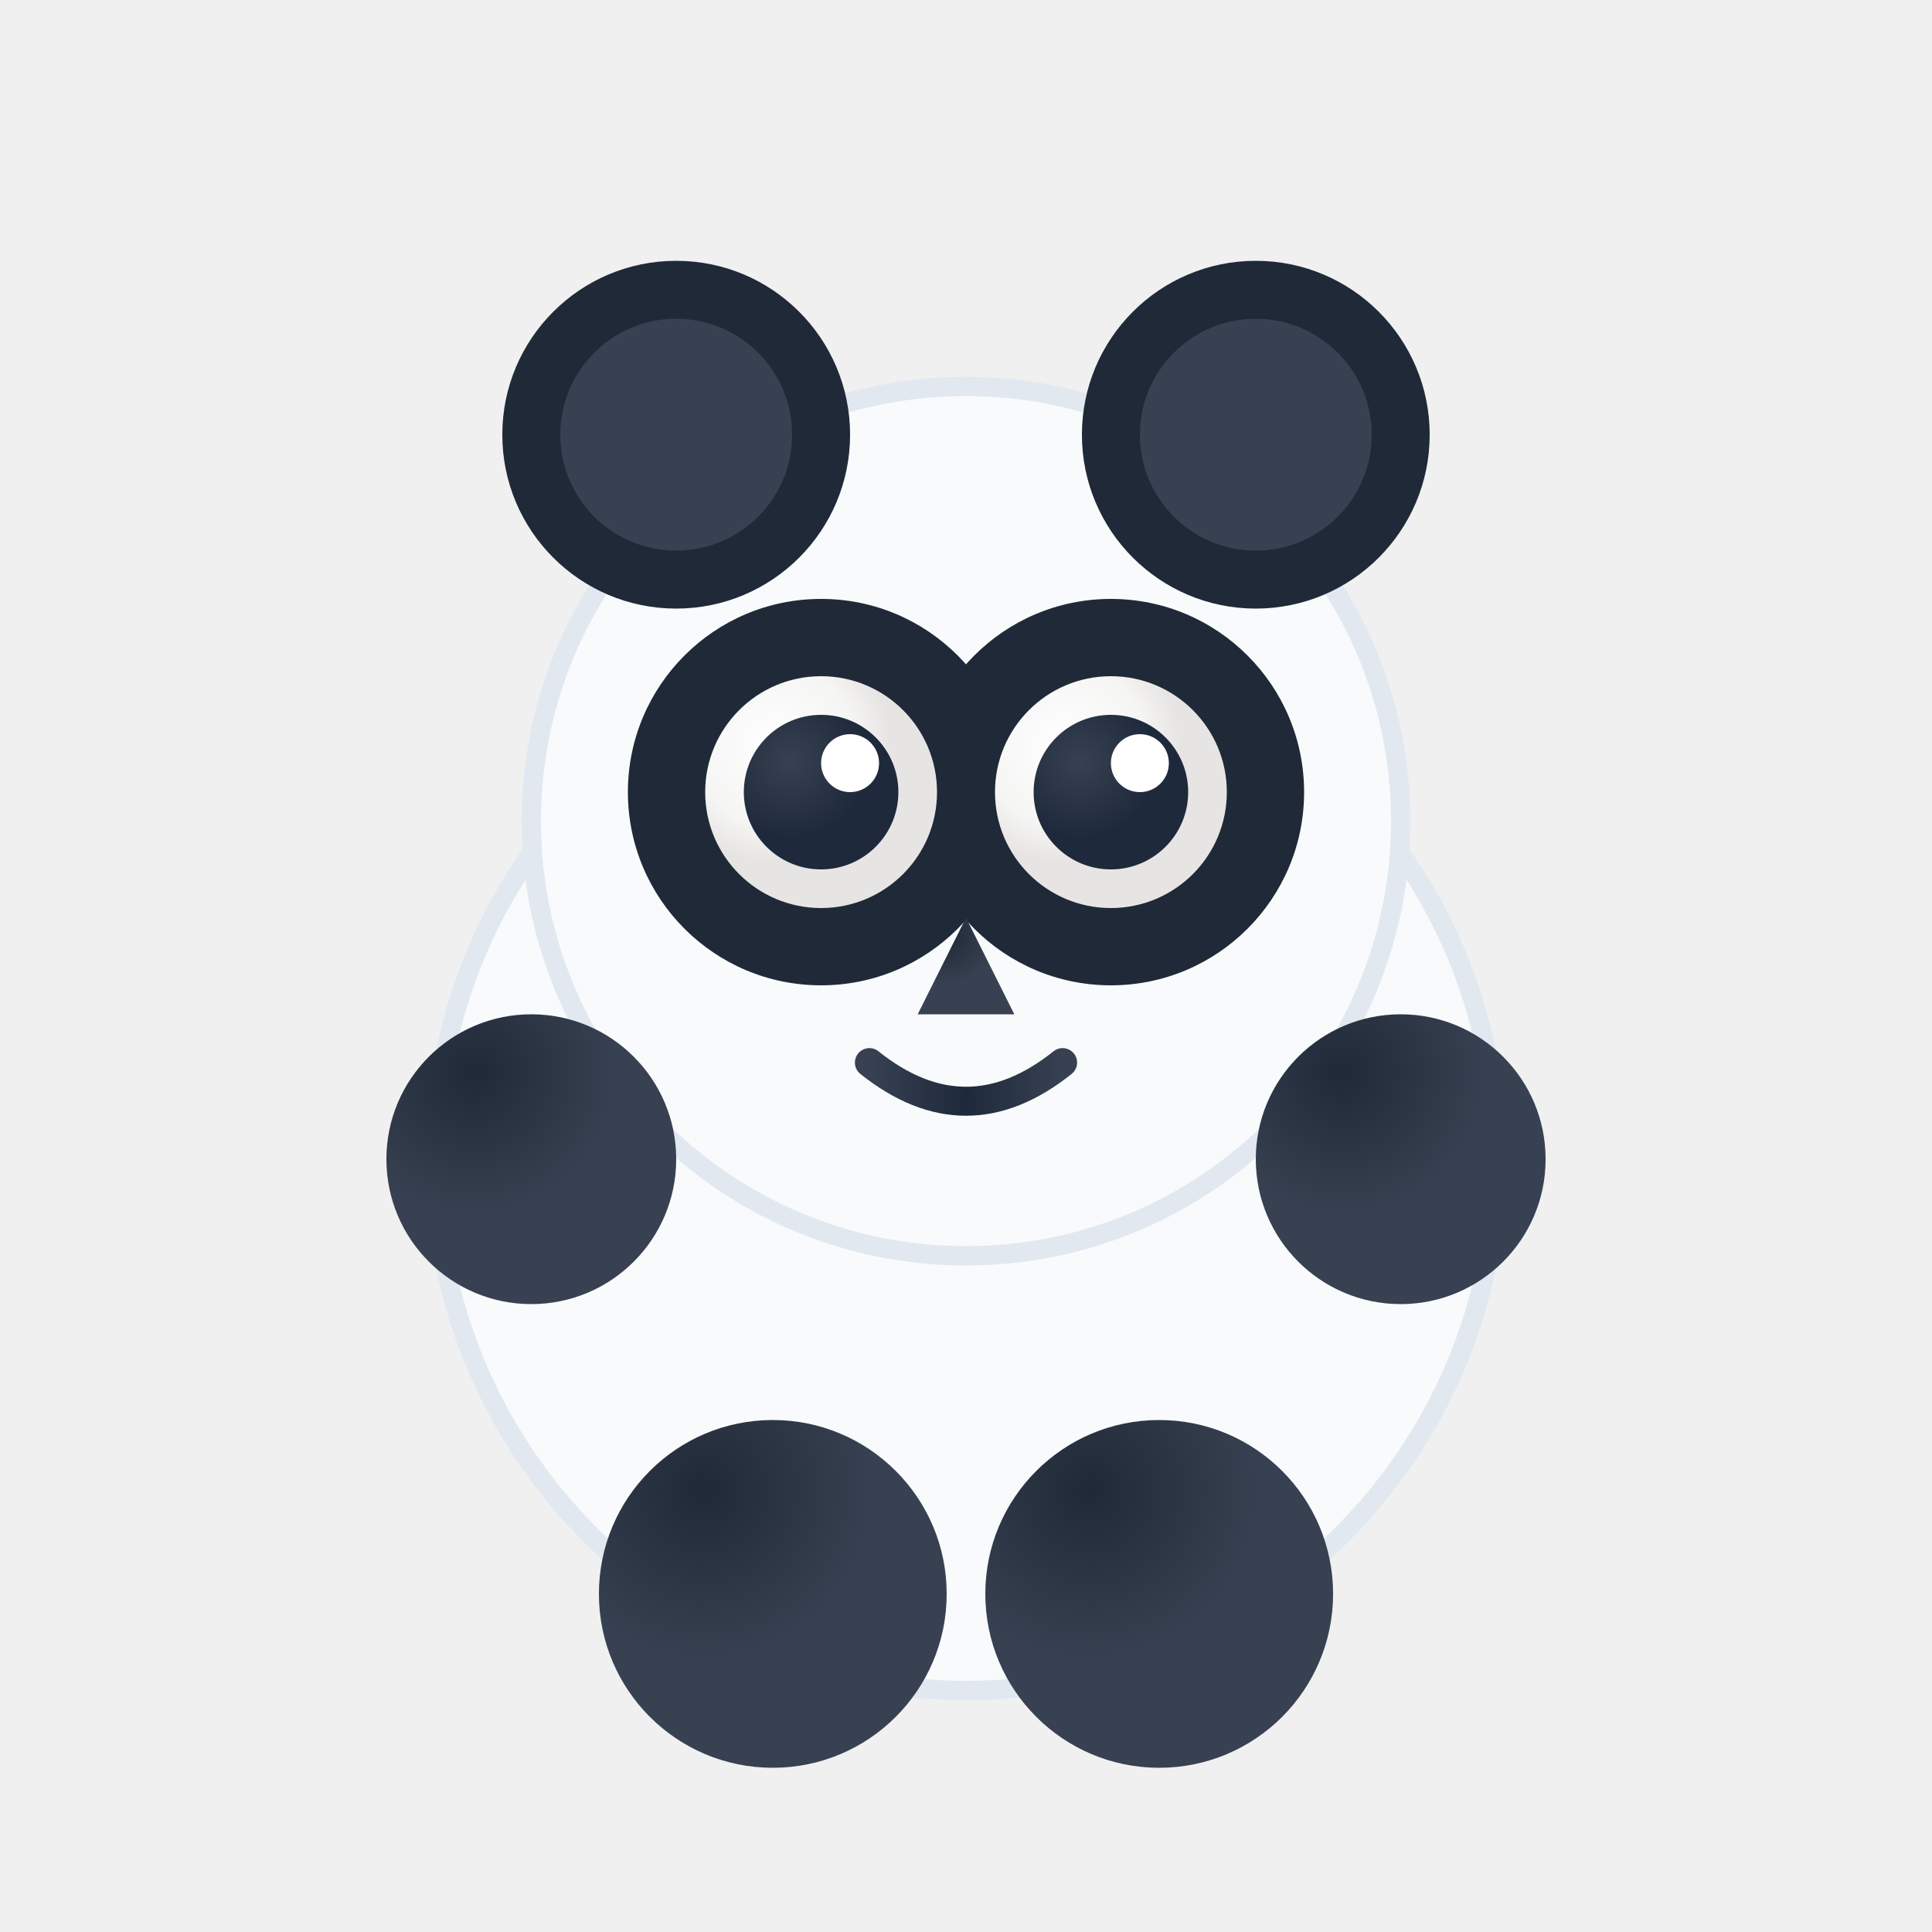
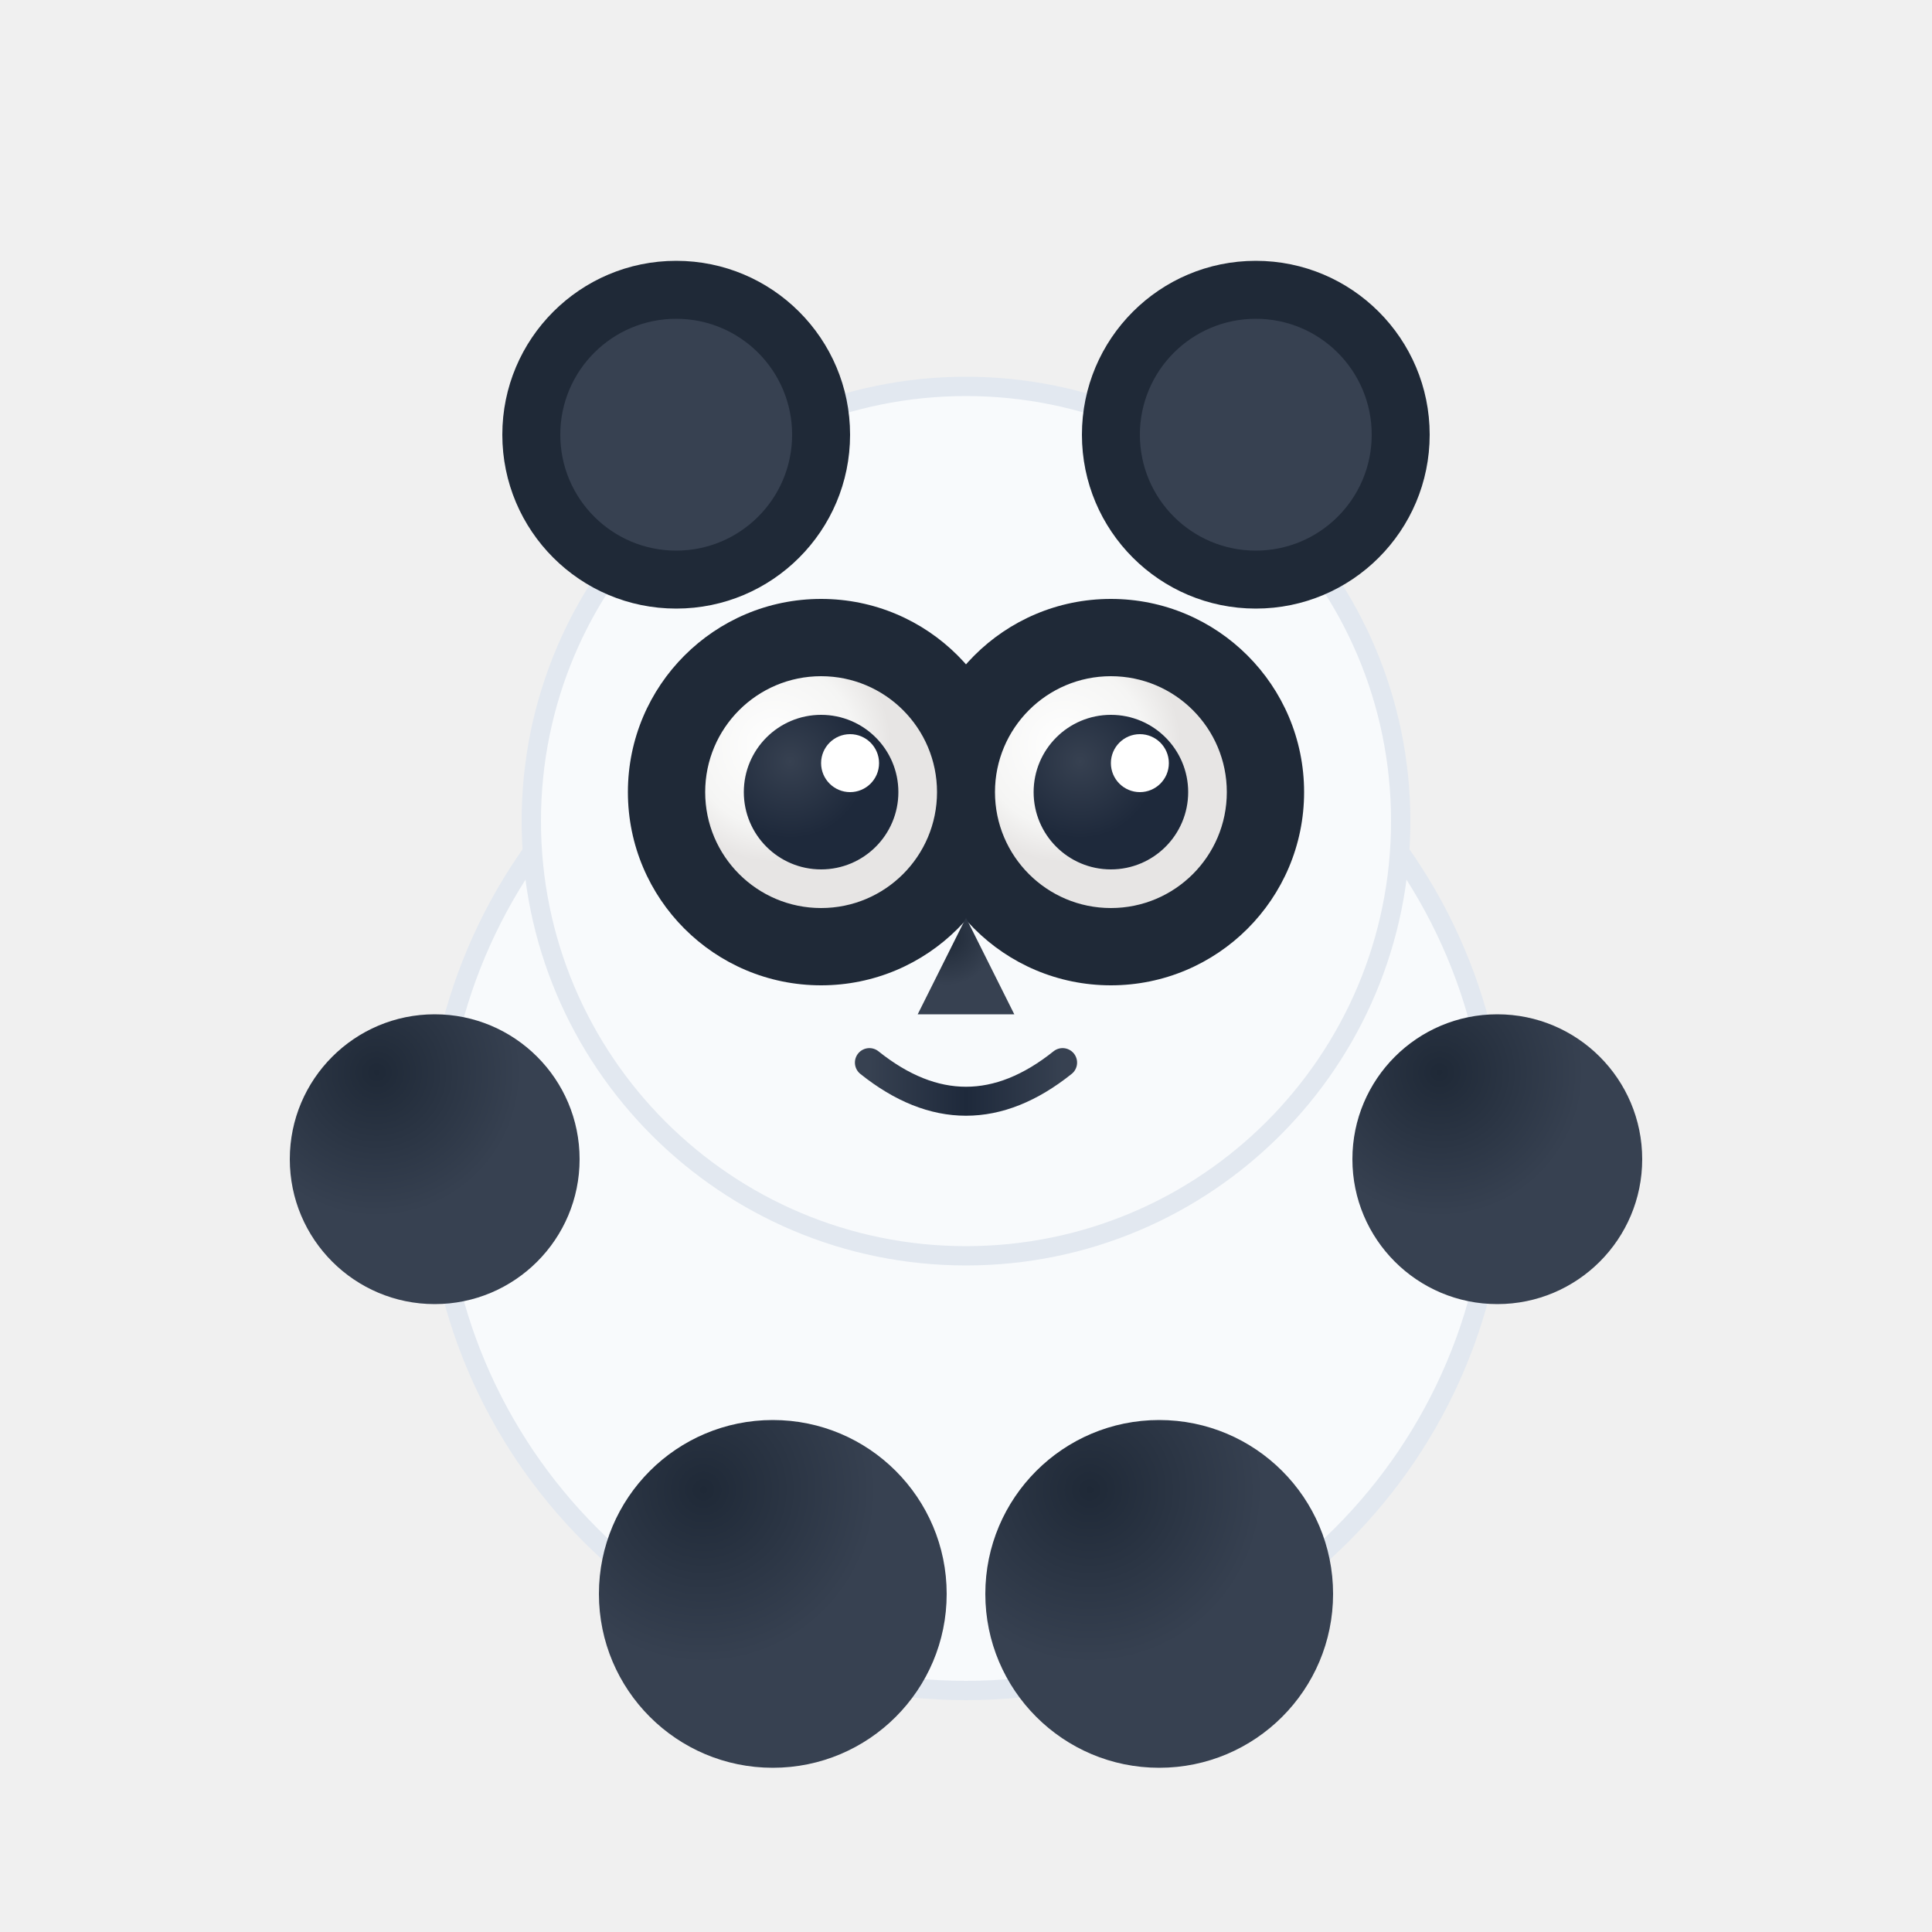
<svg xmlns="http://www.w3.org/2000/svg" viewBox="0 0 200 200">
  <defs>
    <radialGradient id="pandiEyeWhite3D" cx="0.3" cy="0.3">
      <stop offset="0%" style="stop-color:#ffffff;stop-opacity:1" />
      <stop offset="70%" style="stop-color:#f5f5f4;stop-opacity:1" />
      <stop offset="100%" style="stop-color:#e7e5e4;stop-opacity:1" />
    </radialGradient>
    <radialGradient id="pandiPupil3D" cx="0.3" cy="0.3">
      <stop offset="0%" style="stop-color:#374151;stop-opacity:1" />
      <stop offset="100%" style="stop-color:#1e293b;stop-opacity:1" />
    </radialGradient>
    <radialGradient id="pandiNose3D" cx="0.3" cy="0.2">
      <stop offset="0%" style="stop-color:#1f2937;stop-opacity:1" />
      <stop offset="100%" style="stop-color:#374151;stop-opacity:1" />
    </radialGradient>
    <linearGradient id="pandiMouth3D" x1="0" y1="0" x2="1" y2="0">
      <stop offset="0%" style="stop-color:#374151;stop-opacity:1" />
      <stop offset="50%" style="stop-color:#1e293b;stop-opacity:1" />
      <stop offset="100%" style="stop-color:#374151;stop-opacity:1" />
    </linearGradient>
    <radialGradient id="pandiArm3D" cx="0.3" cy="0.2">
      <stop offset="0%" style="stop-color:#1f2937;stop-opacity:1" />
      <stop offset="100%" style="stop-color:#374151;stop-opacity:1" />
    </radialGradient>
    <radialGradient id="pandiLeg3D" cx="0.3" cy="0.2">
      <stop offset="0%" style="stop-color:#1f2937;stop-opacity:1" />
      <stop offset="100%" style="stop-color:#374151;stop-opacity:1" />
    </radialGradient>
  </defs>
  <circle cx="100" cy="120" r="55" fill="#f8fafc" stroke="#e2e8f0" stroke-width="2" />
  <circle cx="100" cy="85" r="45" fill="#f8fafc" stroke="#e2e8f0" stroke-width="2" />
  <circle cx="70" cy="45" r="18" fill="#1f2937" />
  <circle cx="130" cy="45" r="18" fill="#1f2937" />
  <circle cx="70" cy="45" r="12" fill="#374151" />
  <circle cx="130" cy="45" r="12" fill="#374151" />
  <circle cx="85" cy="82" r="20" fill="#1f2937" />
  <circle cx="115" cy="82" r="20" fill="#1f2937" />
  <circle cx="85" cy="82" r="12" fill="url(#pandiEyeWhite3D)" />
  <circle cx="115" cy="82" r="12" fill="url(#pandiEyeWhite3D)" />
  <circle cx="85" cy="82" r="8" fill="url(#pandiPupil3D)" />
  <circle cx="115" cy="82" r="8" fill="url(#pandiPupil3D)" />
  <circle cx="88" cy="79" r="3" fill="white" />
  <circle cx="118" cy="79" r="3" fill="white" />
  <path d="M 100 95 L 95 105 L 105 105 Z" fill="url(#pandiNose3D)" />
  <path d="M 90 110 Q 100 118 110 110" stroke="url(#pandiMouth3D)" stroke-width="3" fill="none" stroke-linecap="round" />
-   <circle cx="55" cy="120" r="15" fill="url(#pandiArm3D)" />
-   <circle cx="145" cy="120" r="15" fill="url(#pandiArm3D)" />
+   <circle cx="45" cy="120" r="15" fill="url(#pandiArm3D)" />
+   <circle cx="155" cy="120" r="15" fill="url(#pandiArm3D)" />
  <circle cx="80" cy="165" r="18" fill="url(#pandiLeg3D)" />
  <circle cx="120" cy="165" r="18" fill="url(#pandiLeg3D)" />
</svg>
